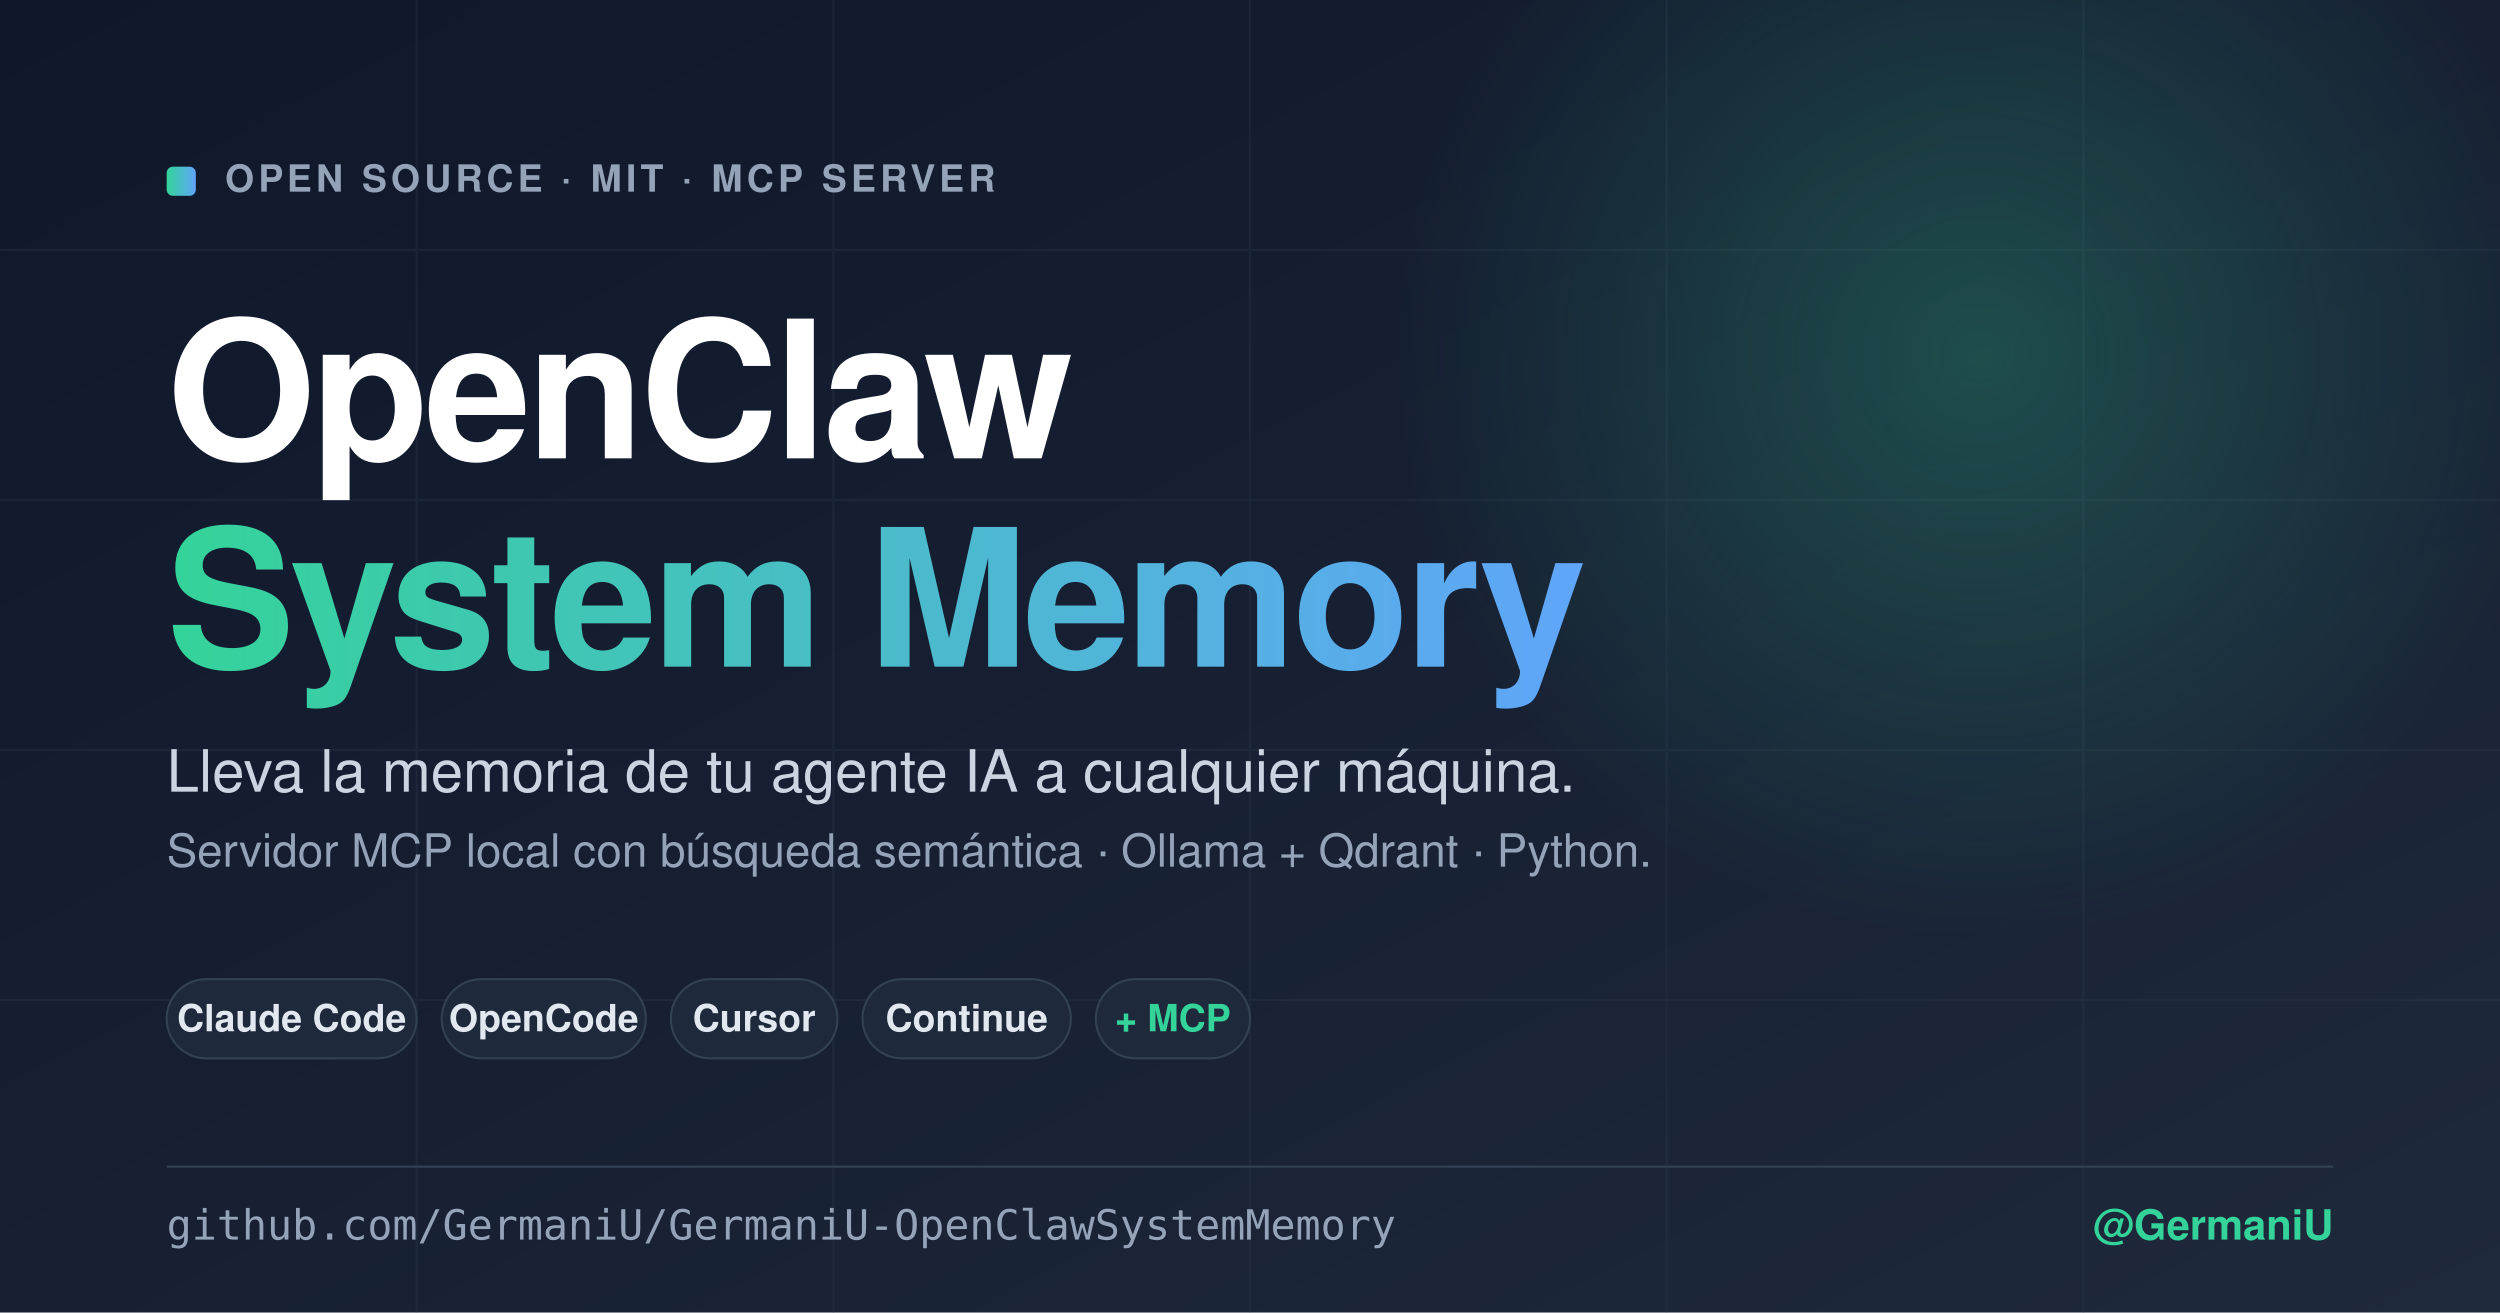
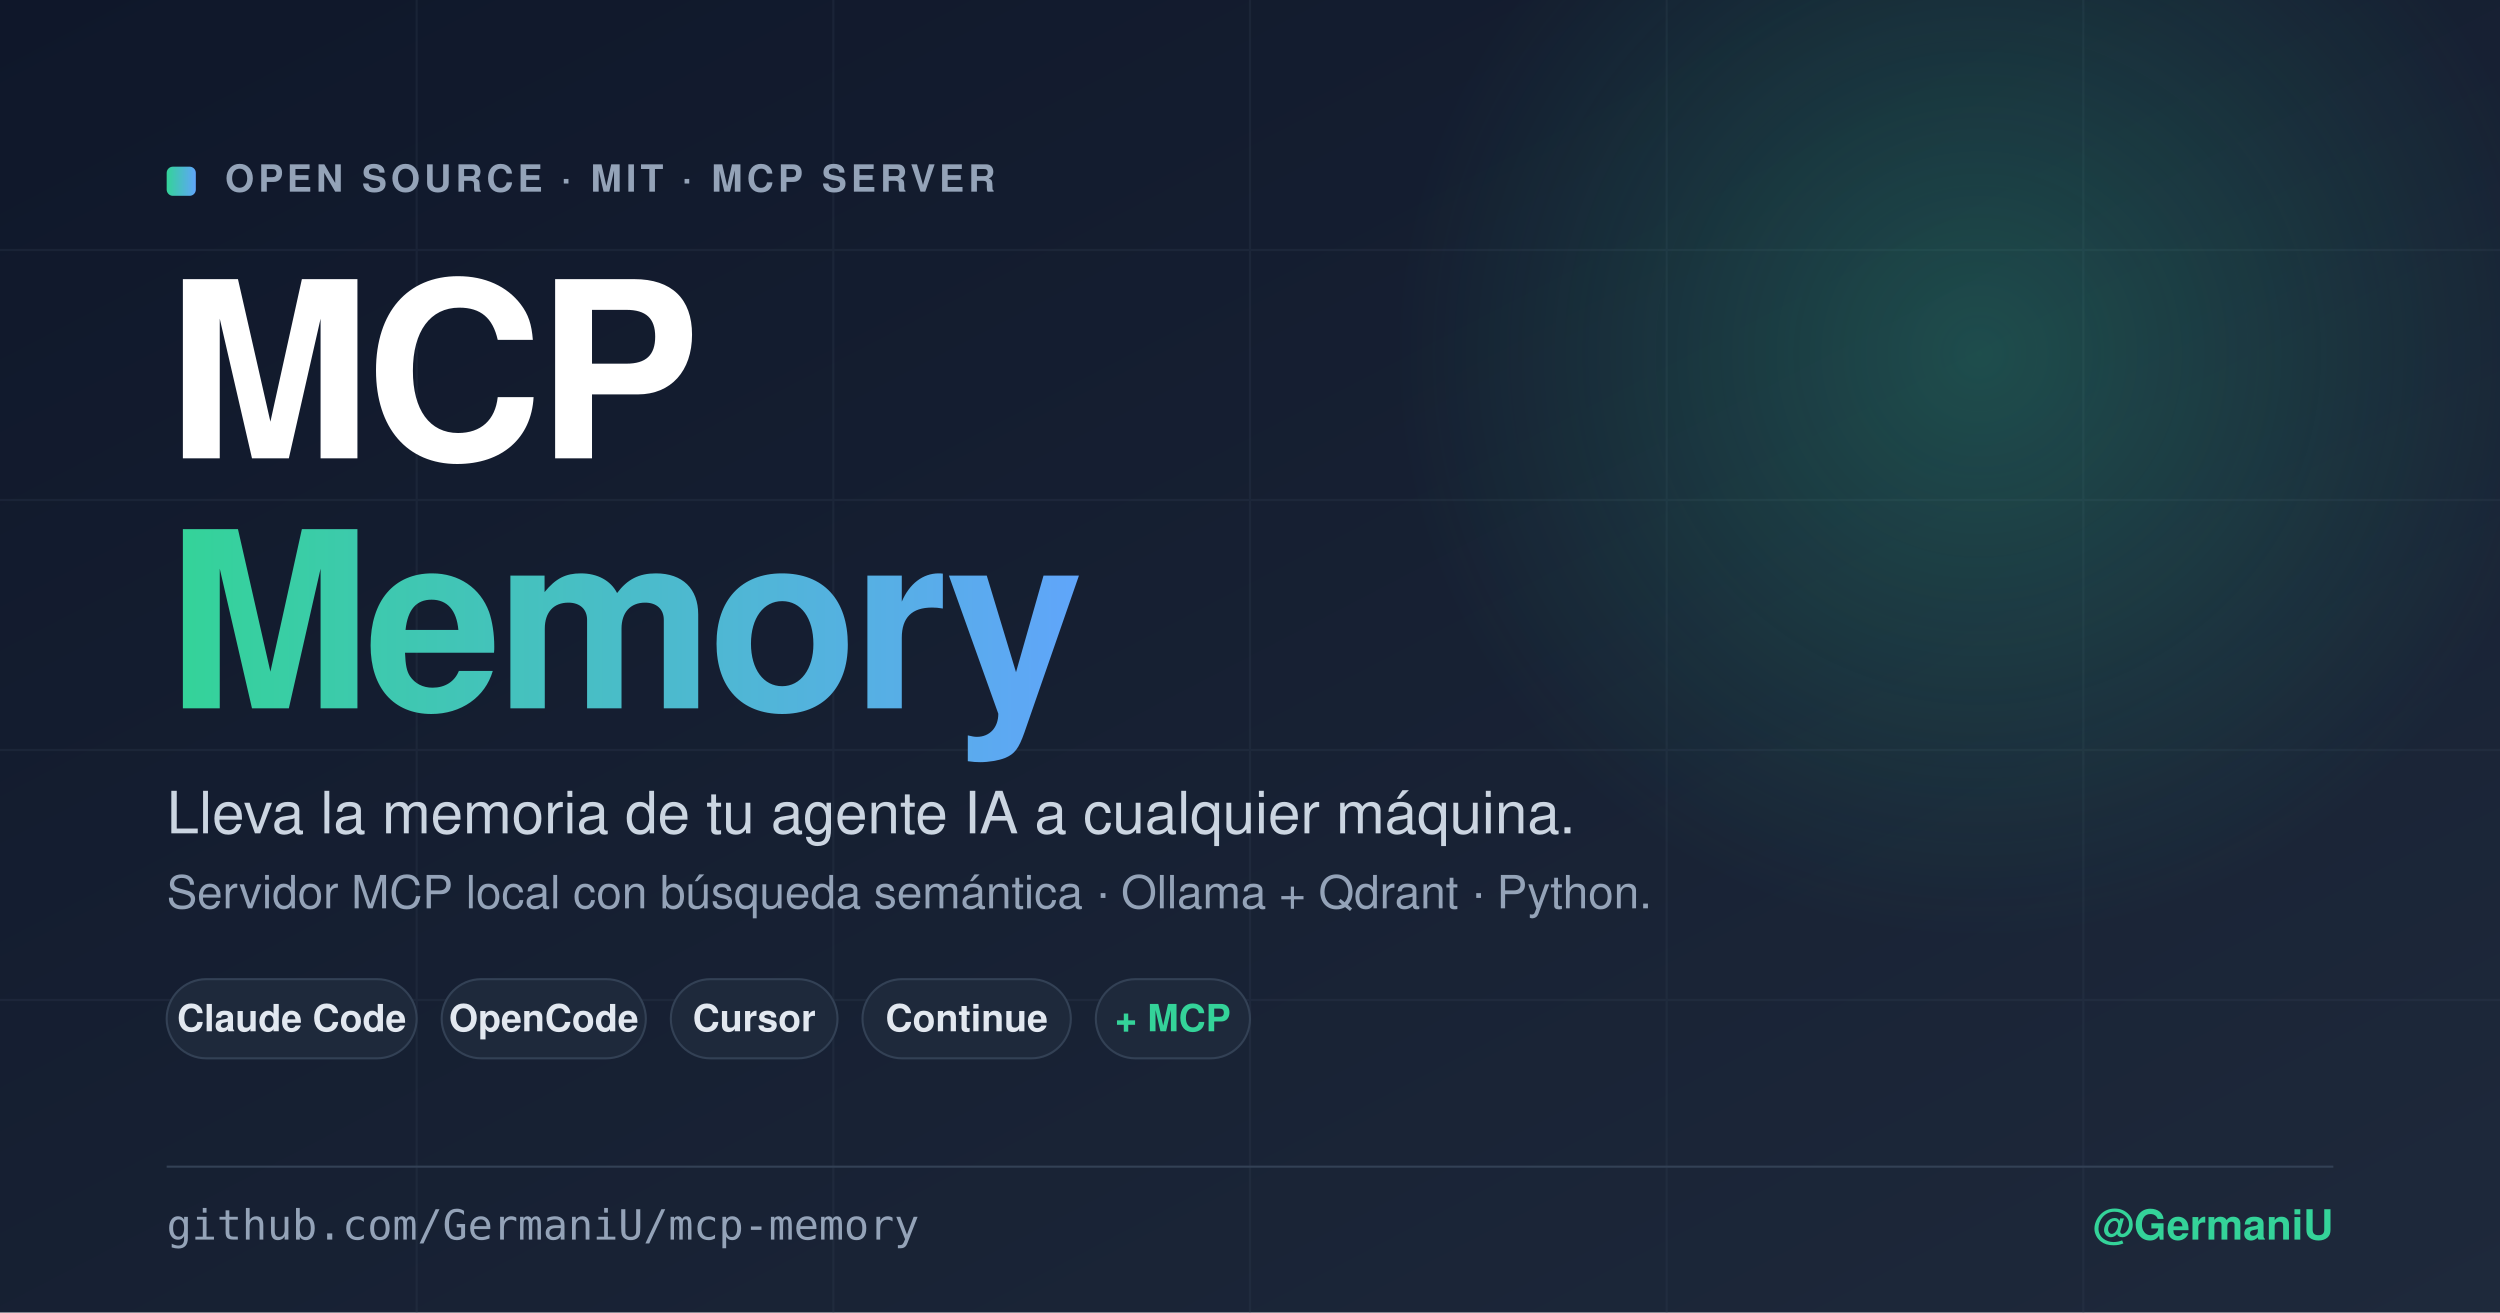
<svg xmlns="http://www.w3.org/2000/svg" viewBox="0 0 1200 630" width="1200" height="630">
  <defs>
    <linearGradient id="bg" x1="0" y1="0" x2="1" y2="1">
      <stop offset="0%" stop-color="#0F172A" />
      <stop offset="100%" stop-color="#1E293B" />
    </linearGradient>
    <linearGradient id="accent" x1="0" y1="0" x2="1" y2="0">
      <stop offset="0%" stop-color="#34D399" />
      <stop offset="100%" stop-color="#60A5FA" />
    </linearGradient>
    <radialGradient id="glow" cx="0.5" cy="0.5" r="0.5">
      <stop offset="0%" stop-color="#34D399" stop-opacity="0.25" />
      <stop offset="100%" stop-color="#34D399" stop-opacity="0" />
    </radialGradient>
  </defs>
  <rect width="1200" height="630" fill="url(#bg)" />
  <g stroke="#334155" stroke-width="1" opacity="0.25">
    <line x1="0" y1="120" x2="1200" y2="120" />
    <line x1="0" y1="240" x2="1200" y2="240" />
    <line x1="0" y1="360" x2="1200" y2="360" />
    <line x1="0" y1="480" x2="1200" y2="480" />
    <line x1="200" y1="0" x2="200" y2="630" />
    <line x1="400" y1="0" x2="400" y2="630" />
    <line x1="600" y1="0" x2="600" y2="630" />
    <line x1="800" y1="0" x2="800" y2="630" />
    <line x1="1000" y1="0" x2="1000" y2="630" />
  </g>
  <circle cx="950" cy="170" r="280" fill="url(#glow)" />
  <g transform="translate(80, 80)">
    <rect x="0" y="0" width="14" height="14" rx="3" fill="url(#accent)" />
    <text x="28" y="12" font-family="-apple-system, 'Helvetica Neue', Helvetica, Arial, sans-serif" font-size="18" font-weight="600" fill="#94A3B8" letter-spacing="2">
      OPEN SOURCE · MIT · MCP SERVER
    </text>
  </g>
-   <text x="80" y="220" font-family="-apple-system, 'Helvetica Neue', Helvetica, Arial, sans-serif" font-size="92" font-weight="800" fill="#FFFFFF" letter-spacing="-2">
-     OpenClaw
+   <text x="80" y="220" font-family="-apple-system, 'Helvetica Neue', Helvetica, Arial, sans-serif" font-size="118" font-weight="800" fill="#FFFFFF" letter-spacing="-3">
+     MCP
  </text>
-   <text x="80" y="320" font-family="-apple-system, 'Helvetica Neue', Helvetica, Arial, sans-serif" font-size="92" font-weight="800" fill="url(#accent)" letter-spacing="-2">
-     System Memory
+   <text x="80" y="340" font-family="-apple-system, 'Helvetica Neue', Helvetica, Arial, sans-serif" font-size="118" font-weight="800" fill="url(#accent)" letter-spacing="-3">
+     Memory
  </text>
-   <text x="80" y="380" font-family="-apple-system, 'Helvetica Neue', Helvetica, Arial, sans-serif" font-size="28" font-weight="500" fill="#CBD5E1">
+   <text x="80" y="400" font-family="-apple-system, 'Helvetica Neue', Helvetica, Arial, sans-serif" font-size="28" font-weight="500" fill="#CBD5E1">
    Lleva la memoria de tu agente IA a cualquier máquina.
  </text>
-   <text x="80" y="416" font-family="-apple-system, 'Helvetica Neue', Helvetica, Arial, sans-serif" font-size="22" font-weight="400" fill="#94A3B8">
+   <text x="80" y="436" font-family="-apple-system, 'Helvetica Neue', Helvetica, Arial, sans-serif" font-size="22" font-weight="400" fill="#94A3B8">
    Servidor MCP local con búsqueda semántica · Ollama + Qdrant · Python.
  </text>
  <g font-family="-apple-system, 'Helvetica Neue', Helvetica, Arial, sans-serif" font-size="18" font-weight="600">
    <g transform="translate(80, 470)">
      <rect width="120" height="38" rx="19" fill="#1E293B" stroke="#334155" stroke-width="1" />
      <text x="60" y="25" text-anchor="middle" fill="#E2E8F0">Claude Code</text>
    </g>
    <g transform="translate(212, 470)">
      <rect width="98" height="38" rx="19" fill="#1E293B" stroke="#334155" stroke-width="1" />
      <text x="49" y="25" text-anchor="middle" fill="#E2E8F0">OpenCode</text>
    </g>
    <g transform="translate(322, 470)">
      <rect width="80" height="38" rx="19" fill="#1E293B" stroke="#334155" stroke-width="1" />
      <text x="40" y="25" text-anchor="middle" fill="#E2E8F0">Cursor</text>
    </g>
    <g transform="translate(414, 470)">
      <rect width="100" height="38" rx="19" fill="#1E293B" stroke="#334155" stroke-width="1" />
      <text x="50" y="25" text-anchor="middle" fill="#E2E8F0">Continue</text>
    </g>
    <g transform="translate(526, 470)">
      <rect width="74" height="38" rx="19" fill="#1E293B" stroke="#334155" stroke-width="1" />
      <text x="37" y="25" text-anchor="middle" fill="#34D399">+ MCP</text>
    </g>
  </g>
  <line x1="80" y1="560" x2="1120" y2="560" stroke="#334155" stroke-width="1" />
  <text x="80" y="595" font-family="ui-monospace, 'SF Mono', Menlo, Consolas, monospace" font-size="20" font-weight="500" fill="#94A3B8">
-     github.com/GermaniU/GermaniU-OpenClawSystemMemory
+     github.com/GermaniU/mcp-memory
  </text>
  <text x="1120" y="595" text-anchor="end" font-family="-apple-system, 'Helvetica Neue', Helvetica, Arial, sans-serif" font-size="20" font-weight="600" fill="#34D399">
    @GermaniU
  </text>
</svg>
